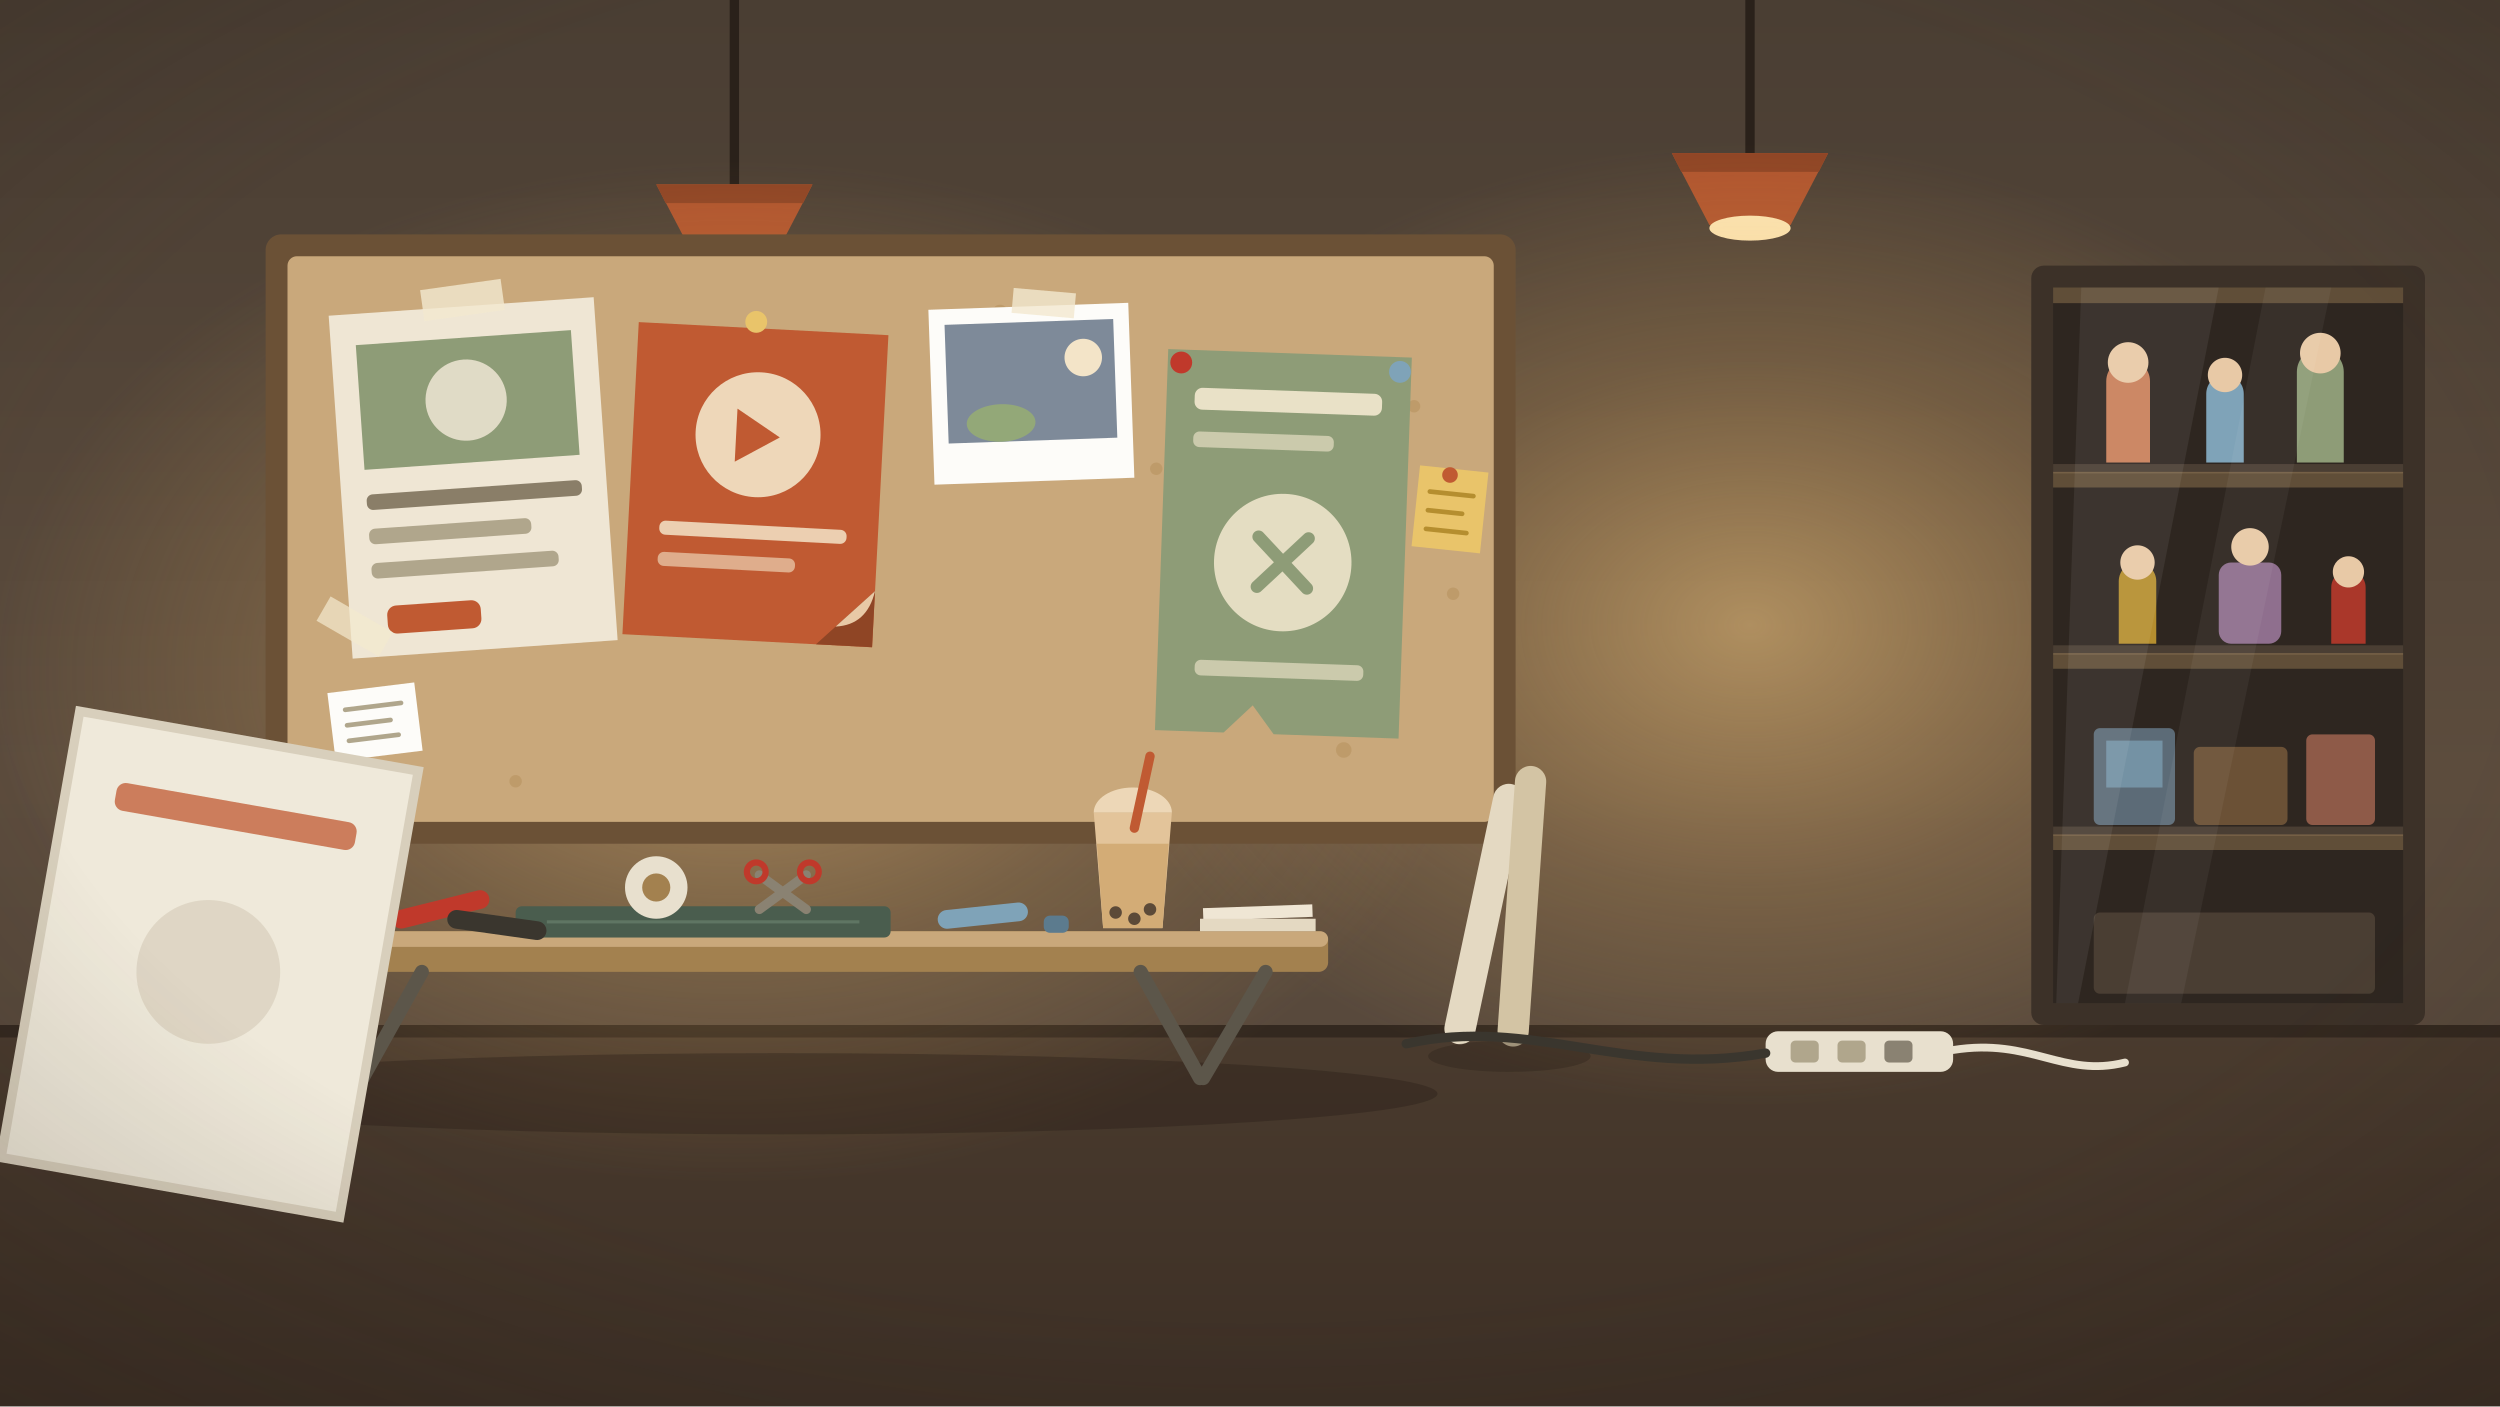
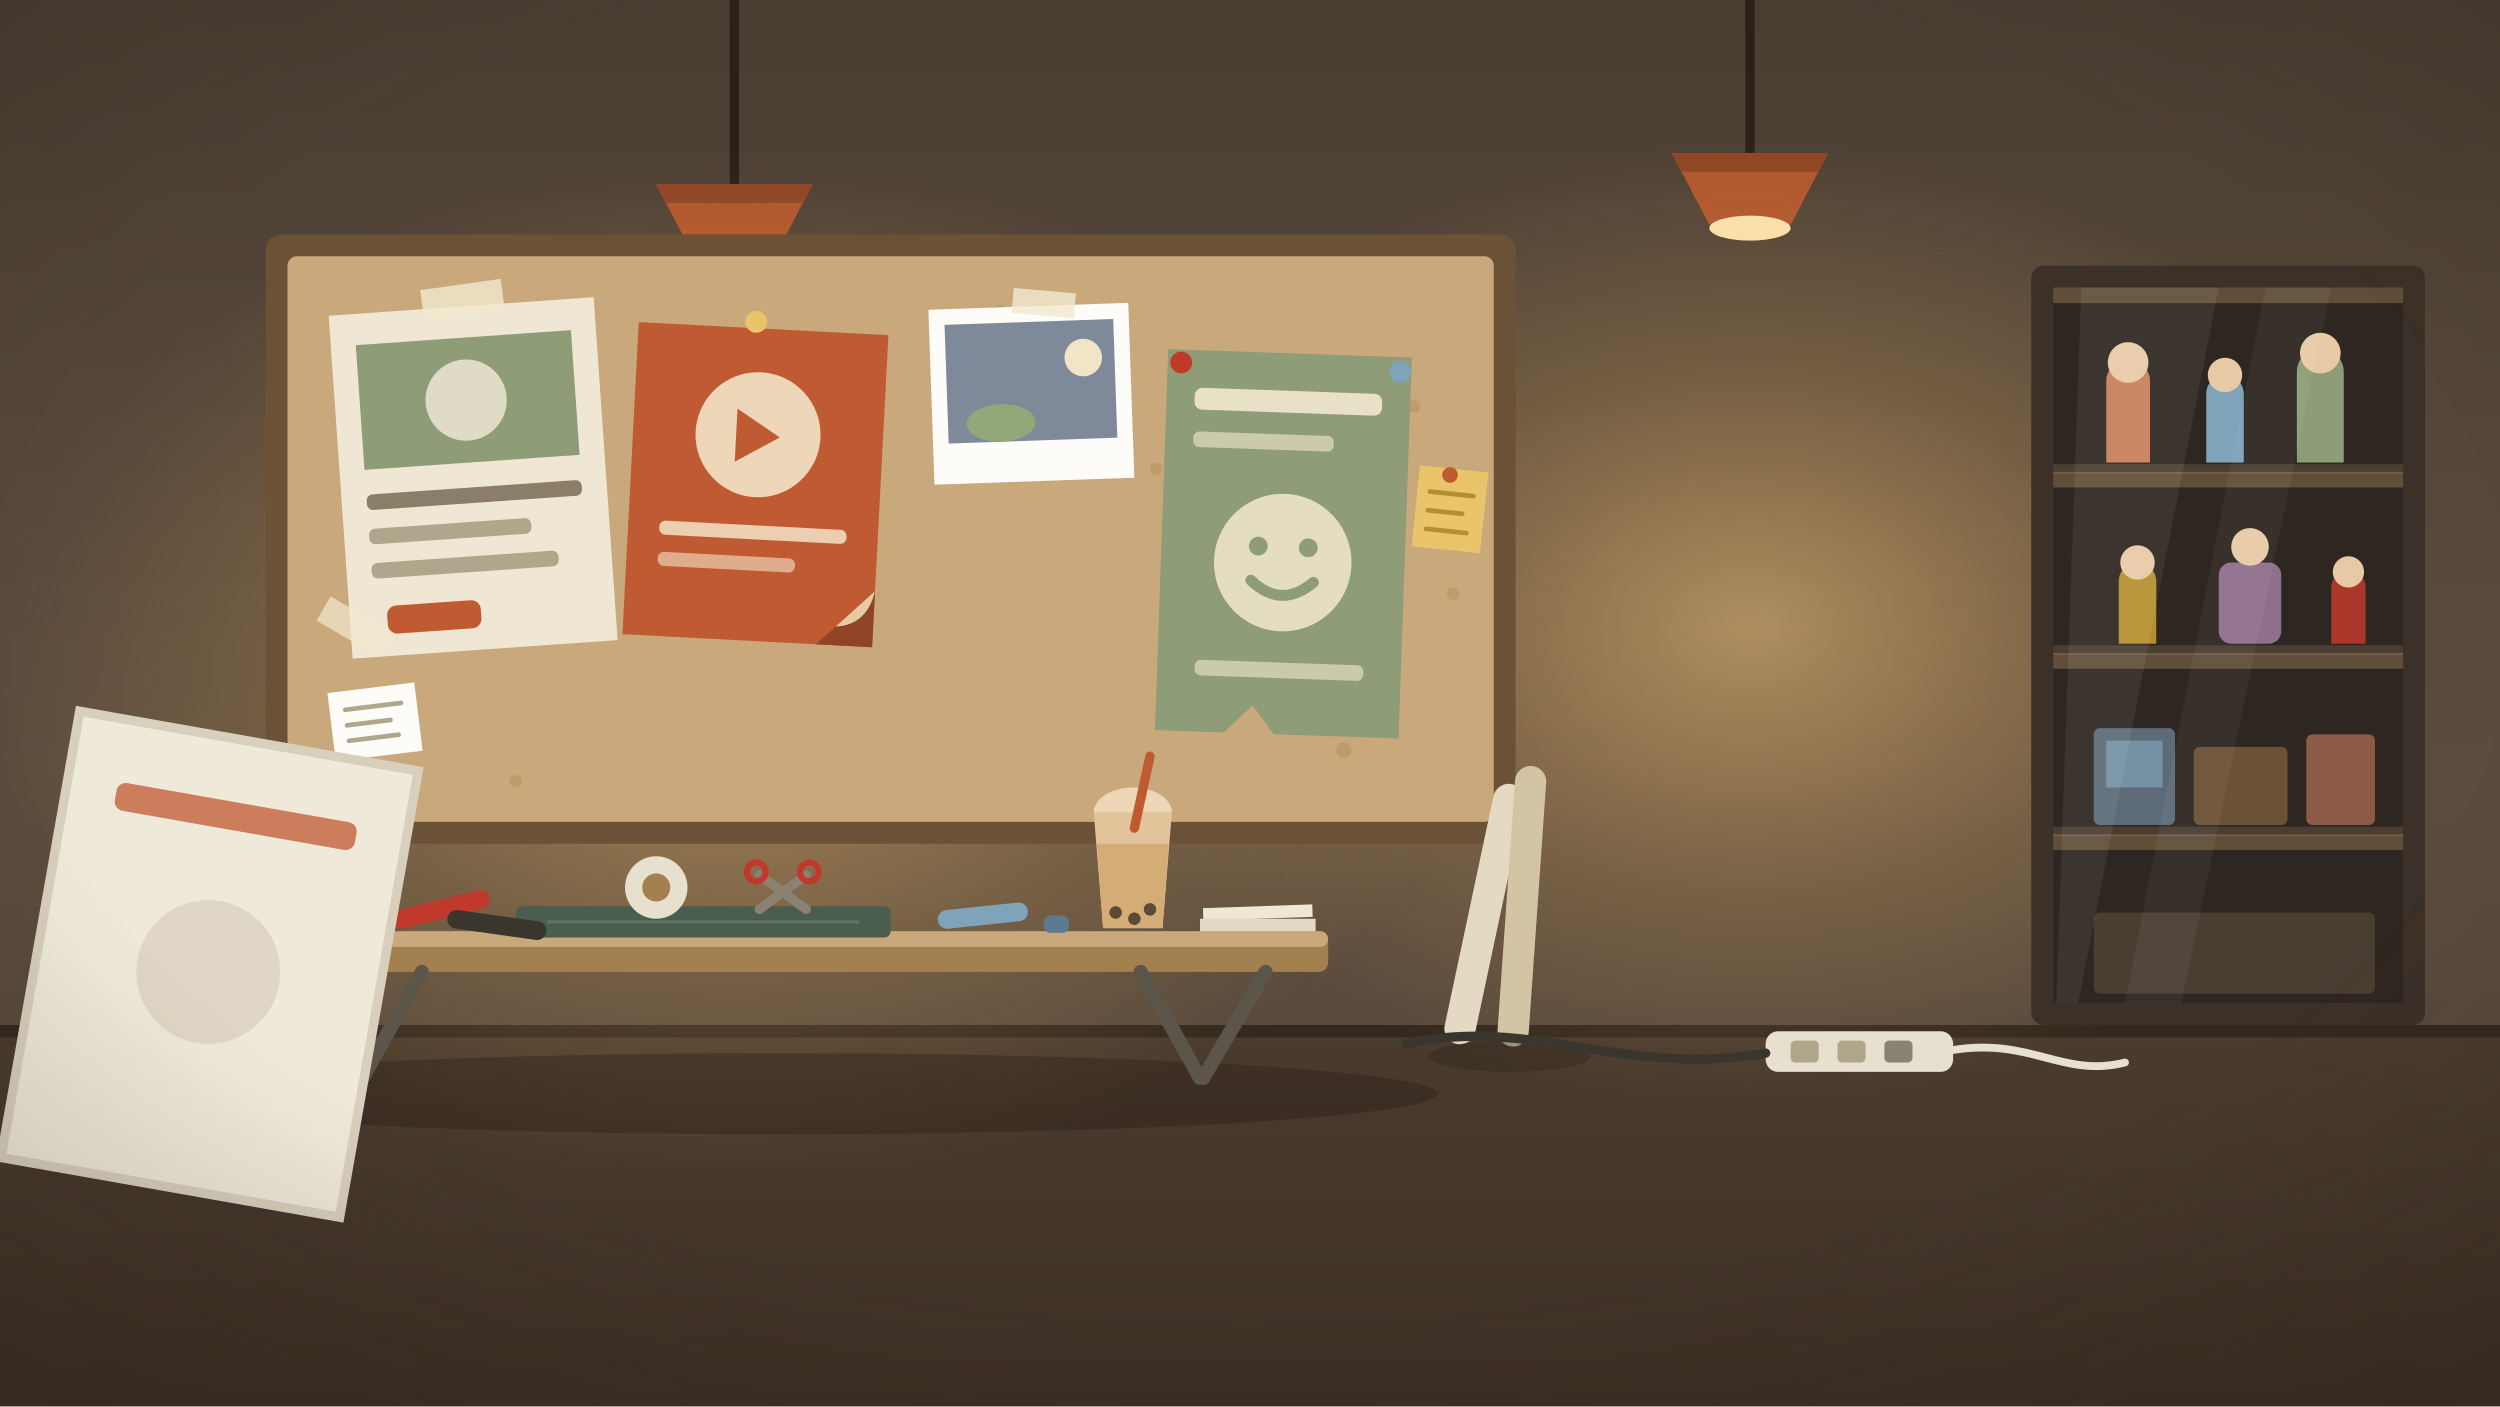
<svg xmlns="http://www.w3.org/2000/svg" width="1600" height="900" viewBox="0 0 1600 900">
  <defs>
    <linearGradient id="wallN" x1="0" y1="0" x2="0" y2="1">
      <stop offset="0" stop-color="#4A3E33" />
      <stop offset="0.55" stop-color="#5C4C3D" />
      <stop offset="1" stop-color="#52453A" />
    </linearGradient>
    <radialGradient id="lampGlow1" cx="0.5" cy="0.5" r="0.5">
      <stop offset="0" stop-color="#F6C87E" stop-opacity="0.55" />
      <stop offset="0.55" stop-color="#F0B96A" stop-opacity="0.2" />
      <stop offset="1" stop-color="#F0B96A" stop-opacity="0" />
    </radialGradient>
    <linearGradient id="floorN" x1="0" y1="0" x2="0" y2="1">
      <stop offset="0" stop-color="#4A3B2E" />
      <stop offset="1" stop-color="#3C2F25" />
    </linearGradient>
    <radialGradient id="vig" cx="0.5" cy="0.44" r="0.9">
      <stop offset="0.55" stop-color="#241B14" stop-opacity="0" />
      <stop offset="1" stop-color="#241B14" stop-opacity="0.4" />
    </radialGradient>
  </defs>
  <rect width="1600" height="900" fill="url(#wallN)" />
  <rect x="0" y="656" width="1600" height="244" fill="url(#floorN)" />
  <rect x="0" y="656" width="1600" height="8" fill="#33281F" />
  <g>
    <line x1="470" y1="0" x2="470" y2="118" stroke="#2A211A" stroke-width="6" />
    <path d="M420 118 L 520 118 L 496 164 L 444 164 Z" fill="#B0552E" />
    <path d="M420 118 L 520 118 L 514 130 L 426 130 Z" fill="#8F4525" />
    <ellipse cx="470" cy="166" rx="26" ry="8" fill="#FBE3B0" />
    <line x1="1120" y1="0" x2="1120" y2="98" stroke="#2A211A" stroke-width="6" />
    <path d="M1070 98 L 1170 98 L 1146 144 L 1094 144 Z" fill="#B0552E" />
    <path d="M1070 98 L 1170 98 L 1164 110 L 1076 110 Z" fill="#8F4525" />
    <ellipse cx="1120" cy="146" rx="26" ry="8" fill="#FBE3B0" />
  </g>
  <ellipse cx="470" cy="430" rx="480" ry="330" fill="url(#lampGlow1)" />
  <ellipse cx="1120" cy="400" rx="430" ry="310" fill="url(#lampGlow1)" />
  <g>
    <rect x="170" y="150" width="800" height="390" rx="10" fill="#6B5136" />
    <rect x="184" y="164" width="772" height="362" rx="6" fill="#C9A87B" />
    <g fill="#B8935F" opacity="0.6">
      <circle cx="240" cy="220" r="5" />
      <circle cx="330" cy="500" r="4" />
      <circle cx="640" cy="200" r="5" />
      <circle cx="905" cy="260" r="4" />
      <circle cx="860" cy="480" r="5" />
      <circle cx="520" cy="360" r="4" />
      <circle cx="290" cy="400" r="4" />
      <circle cx="740" cy="300" r="4" />
      <circle cx="930" cy="380" r="4" />
    </g>
    <g transform="rotate(-4 300 280)">
      <rect x="216" y="196" width="170" height="220" fill="#EFE6D4" />
      <rect x="232" y="216" width="138" height="80" fill="#8E9C77" />
      <circle cx="300" cy="256" r="26" fill="#EFE6D4" opacity="0.85" />
      <rect x="232" y="312" width="138" height="10" rx="4" fill="#8A7E68" />
      <rect x="232" y="334" width="104" height="10" rx="4" fill="#B0A68C" />
      <rect x="232" y="356" width="120" height="10" rx="4" fill="#B0A68C" />
      <rect x="240" y="384" width="60" height="18" rx="6" fill="#C05A32" />
    </g>
    <rect x="270" y="182" width="52" height="20" fill="#F3E9CF" opacity="0.8" transform="rotate(-8 296 192)" />
    <rect x="204" y="392" width="46" height="18" fill="#F3E9CF" opacity="0.7" transform="rotate(30 227 401)" />
    <g transform="rotate(3 480 300)">
      <rect x="404" y="210" width="160" height="200" fill="#C05A32" />
      <circle cx="484" cy="278" r="40" fill="#F3E4C8" opacity="0.9" />
      <path d="M470 262 v34 l28 -17 Z" fill="#C05A32" />
      <rect x="424" y="336" width="120" height="9" rx="4" fill="#F3E4C8" opacity="0.85" />
      <rect x="424" y="356" width="88" height="9" rx="4" fill="#F3E4C8" opacity="0.6" />
      <path d="M564 410 L 564 374 L 528 410 Z" fill="#8F4525" />
      <path d="M564 374 L 540 398 Q 560 396 564 374 Z" fill="#E8C9A6" />
    </g>
    <circle cx="484" cy="206" r="7" fill="#E9C46A" />
    <g transform="rotate(-2 660 250)">
      <rect x="596" y="196" width="128" height="112" fill="#FDFCF9" />
      <rect x="606" y="206" width="108" height="76" fill="#7E8A99" />
      <ellipse cx="640" cy="270" rx="22" ry="12" fill="#93A878" />
      <circle cx="694" cy="230" r="12" fill="#F3E4C8" />
    </g>
    <rect x="648" y="186" width="40" height="16" fill="#F3E9CF" opacity="0.8" transform="rotate(5 668 194)" />
    <g transform="rotate(2 820 330)">
      <path d="M744 226 L 900 226 L 900 470 L 820 470 L 806 452 L 788 470 L 744 470 Z" fill="#8E9C77" />
      <rect x="762" y="250" width="120" height="14" rx="5" fill="#F3E9CF" opacity="0.9" />
      <rect x="762" y="278" width="90" height="10" rx="4" fill="#F3E9CF" opacity="0.6" />
      <circle cx="822" cy="360" r="44" fill="#F3E9CF" opacity="0.85" />
-       <path d="M806 344 l32 32 M838 344 l-32 32" stroke="#8E9C77" stroke-width="8" stroke-linecap="round" />
+       <circle cx="806" cy="350" r="6" fill="#8E9C77" />
+       <circle cx="838" cy="350" r="6" fill="#8E9C77" />
+       <path d="M802 372 q20 18 40 0" stroke="#8E9C77" stroke-width="7" fill="none" stroke-linecap="round" />
      <rect x="768" y="424" width="108" height="10" rx="4" fill="#F3E9CF" opacity="0.6" />
    </g>
    <circle cx="756" cy="232" r="7" fill="#C0392B" />
    <circle cx="896" cy="238" r="7" fill="#7FA3B8" />
    <rect x="906" y="300" width="44" height="52" fill="#E9C46A" transform="rotate(6 928 326)" />
    <path d="M914 316 h28 M914 328 h22 M914 340 h26" stroke="#B58E2F" stroke-width="3" stroke-linecap="round" transform="rotate(6 928 326)" />
    <circle cx="928" cy="304" r="5" fill="#C05A32" />
    <rect x="212" y="440" width="56" height="44" fill="#FDFCF9" transform="rotate(-7 240 462)" />
    <path d="M222 452 h36 M222 462 h28 M222 472 h32" stroke="#B0A68C" stroke-width="3" stroke-linecap="round" transform="rotate(-7 240 462)" />
  </g>
  <g>
    <rect x="1300" y="170" width="252" height="486" rx="8" fill="#3C3128" />
    <rect x="1314" y="184" width="224" height="458" fill="#2E2620" />
    <g stroke="#4A3E33" stroke-width="6">
      <line x1="1314" y1="300" x2="1538" y2="300" />
      <line x1="1314" y1="416" x2="1538" y2="416" />
      <line x1="1314" y1="532" x2="1538" y2="532" />
    </g>
    <g fill="#F6C87E" opacity="0.25">
      <rect x="1314" y="184" width="224" height="10" />
      <rect x="1314" y="302" width="224" height="10" />
      <rect x="1314" y="418" width="224" height="10" />
      <rect x="1314" y="534" width="224" height="10" />
    </g>
    <g>
      <path d="M1348 296 v-52 a14 14 0 0 1 28 0 v52 Z" fill="#C87F5A" />
      <circle cx="1362" cy="232" r="13" fill="#E8C9A6" />
      <path d="M1412 296 v-44 a12 12 0 0 1 24 0 v44 Z" fill="#7FA3B8" />
      <circle cx="1424" cy="240" r="11" fill="#E8C9A6" />
      <path d="M1470 296 v-58 a15 15 0 0 1 30 0 v58 Z" fill="#8E9C77" />
      <circle cx="1485" cy="226" r="13" fill="#E8C9A6" />
    </g>
    <g>
      <path d="M1356 412 v-40 a12 12 0 0 1 24 0 v40 Z" fill="#B58E2F" />
      <circle cx="1368" cy="360" r="11" fill="#E8C9A6" />
      <rect x="1420" y="360" width="40" height="52" rx="8" fill="#8F6F8E" />
      <circle cx="1440" cy="350" r="12" fill="#E8C9A6" />
      <path d="M1492 412 v-36 a11 11 0 0 1 22 0 v36 Z" fill="#C0392B" opacity="0.85" />
      <circle cx="1503" cy="366" r="10" fill="#E8C9A6" />
    </g>
    <g>
      <rect x="1340" y="466" width="52" height="62" rx="4" fill="#5C6B77" />
      <rect x="1348" y="474" width="36" height="30" fill="#7FA3B8" opacity="0.7" />
      <rect x="1404" y="478" width="60" height="50" rx="4" fill="#6B5136" />
      <rect x="1476" y="470" width="44" height="58" rx="4" fill="#8E5A48" />
    </g>
    <rect x="1340" y="584" width="180" height="52" rx="4" fill="#4A3E33" />
    <path d="M1332 184 L 1420 184 L 1330 642 L 1316 642 Z" fill="#FDFCF9" opacity="0.07" />
    <path d="M1450 184 L 1492 184 L 1396 642 L 1360 642 Z" fill="#FDFCF9" opacity="0.05" />
  </g>
  <g>
    <ellipse cx="500" cy="700" rx="420" ry="26" fill="#241B14" opacity="0.35" />
    <rect x="150" y="596" width="700" height="26" rx="6" fill="#A3814F" />
    <rect x="150" y="596" width="700" height="10" rx="5" fill="#C9A87B" />
    <path d="M190 622 L 230 690 M270 622 L 232 690" stroke="#5C564A" stroke-width="9" stroke-linecap="round" />
    <path d="M810 622 L 770 690 M730 622 L 768 690" stroke="#5C564A" stroke-width="9" stroke-linecap="round" />
  </g>
  <g>
    <rect x="330" y="580" width="240" height="20" rx="4" fill="#4A5D4E" />
    <path d="M350 590 h200" stroke="#5F7563" stroke-width="2" />
    <rect x="250" y="576" width="64" height="12" rx="6" fill="#C0392B" transform="rotate(-14 282 582)" />
    <rect x="286" y="586" width="64" height="12" rx="6" fill="#3A362E" transform="rotate(8 318 592)" />
    <rect x="220" y="590" width="14" height="12" rx="4" fill="#2A241D" />
    <rect x="600" y="580" width="58" height="12" rx="6" fill="#7FA3B8" transform="rotate(-6 629 586)" />
    <rect x="668" y="586" width="16" height="11" rx="4" fill="#5C7B8E" />
    <circle cx="420" cy="568" r="20" fill="#E8E0CE" />
    <circle cx="420" cy="568" r="9" fill="#A3814F" />
    <path d="M486 560 l30 22 M516 560 l-30 22" stroke="#8A8272" stroke-width="6" stroke-linecap="round" />
    <circle cx="484" cy="558" r="6" fill="none" stroke="#C0392B" stroke-width="4" />
    <circle cx="518" cy="558" r="6" fill="none" stroke="#C0392B" stroke-width="4" />
    <path d="M700 520 L 706 594 L 744 594 L 750 520 Z" fill="#E3C49A" />
    <path d="M702 540 L 748 540 L 744 594 L 706 594 Z" fill="#D3AC76" />
    <path d="M700 520 a25 16 0 0 1 50 0 Z" fill="#F1DDBE" opacity="0.9" />
    <line x1="736" y1="484" x2="726" y2="530" stroke="#C05A32" stroke-width="6" stroke-linecap="round" />
    <circle cx="714" cy="584" r="4" fill="#5C4A38" />
    <circle cx="726" cy="588" r="4" fill="#5C4A38" />
    <circle cx="736" cy="582" r="4" fill="#5C4A38" />
    <rect x="770" y="580" width="70" height="8" fill="#EFE6D4" transform="rotate(-2 805 584)" />
    <rect x="768" y="588" width="74" height="8" fill="#E4D9C2" />
  </g>
  <g transform="rotate(10 120 640)">
    <rect x="20" y="470" width="220" height="290" fill="#EFE9DA" />
    <rect x="20" y="470" width="220" height="290" fill="none" stroke="#D8CFBC" stroke-width="6" />
    <rect x="52" y="510" width="156 " height="18" rx="6" fill="#C05A32" opacity="0.75" />
    <circle cx="130" cy="620" r="46" fill="#D8CFBC" opacity="0.7" />
  </g>
  <g>
    <rect x="940" y="500" width="20" height="170" rx="10" fill="#E4D9C2" transform="rotate(12 950 585)" />
    <rect x="964" y="490" width="20" height="180" rx="10" fill="#D3C4A4" transform="rotate(4 974 580)" />
    <ellipse cx="966" cy="676" rx="52" ry="10" fill="#241B14" opacity="0.3" />
  </g>
  <g>
    <rect x="1130" y="660" width="120" height="26" rx="8" fill="#E8E0CE" />
    <rect x="1146" y="666" width="18" height="14" rx="3" fill="#B0A68C" />
    <rect x="1176" y="666" width="18" height="14" rx="3" fill="#B0A68C" />
    <rect x="1206" y="666" width="18" height="14" rx="3" fill="#8A8272" />
    <path d="M1130 674 C 1040 690, 980 650, 900 668" stroke="#3A362E" stroke-width="6" fill="none" stroke-linecap="round" />
    <path d="M1250 672 C 1300 664, 1320 690, 1360 680" stroke="#E8E0CE" stroke-width="5" fill="none" stroke-linecap="round" />
  </g>
  <rect width="1600" height="900" fill="url(#vig)" />
</svg>
